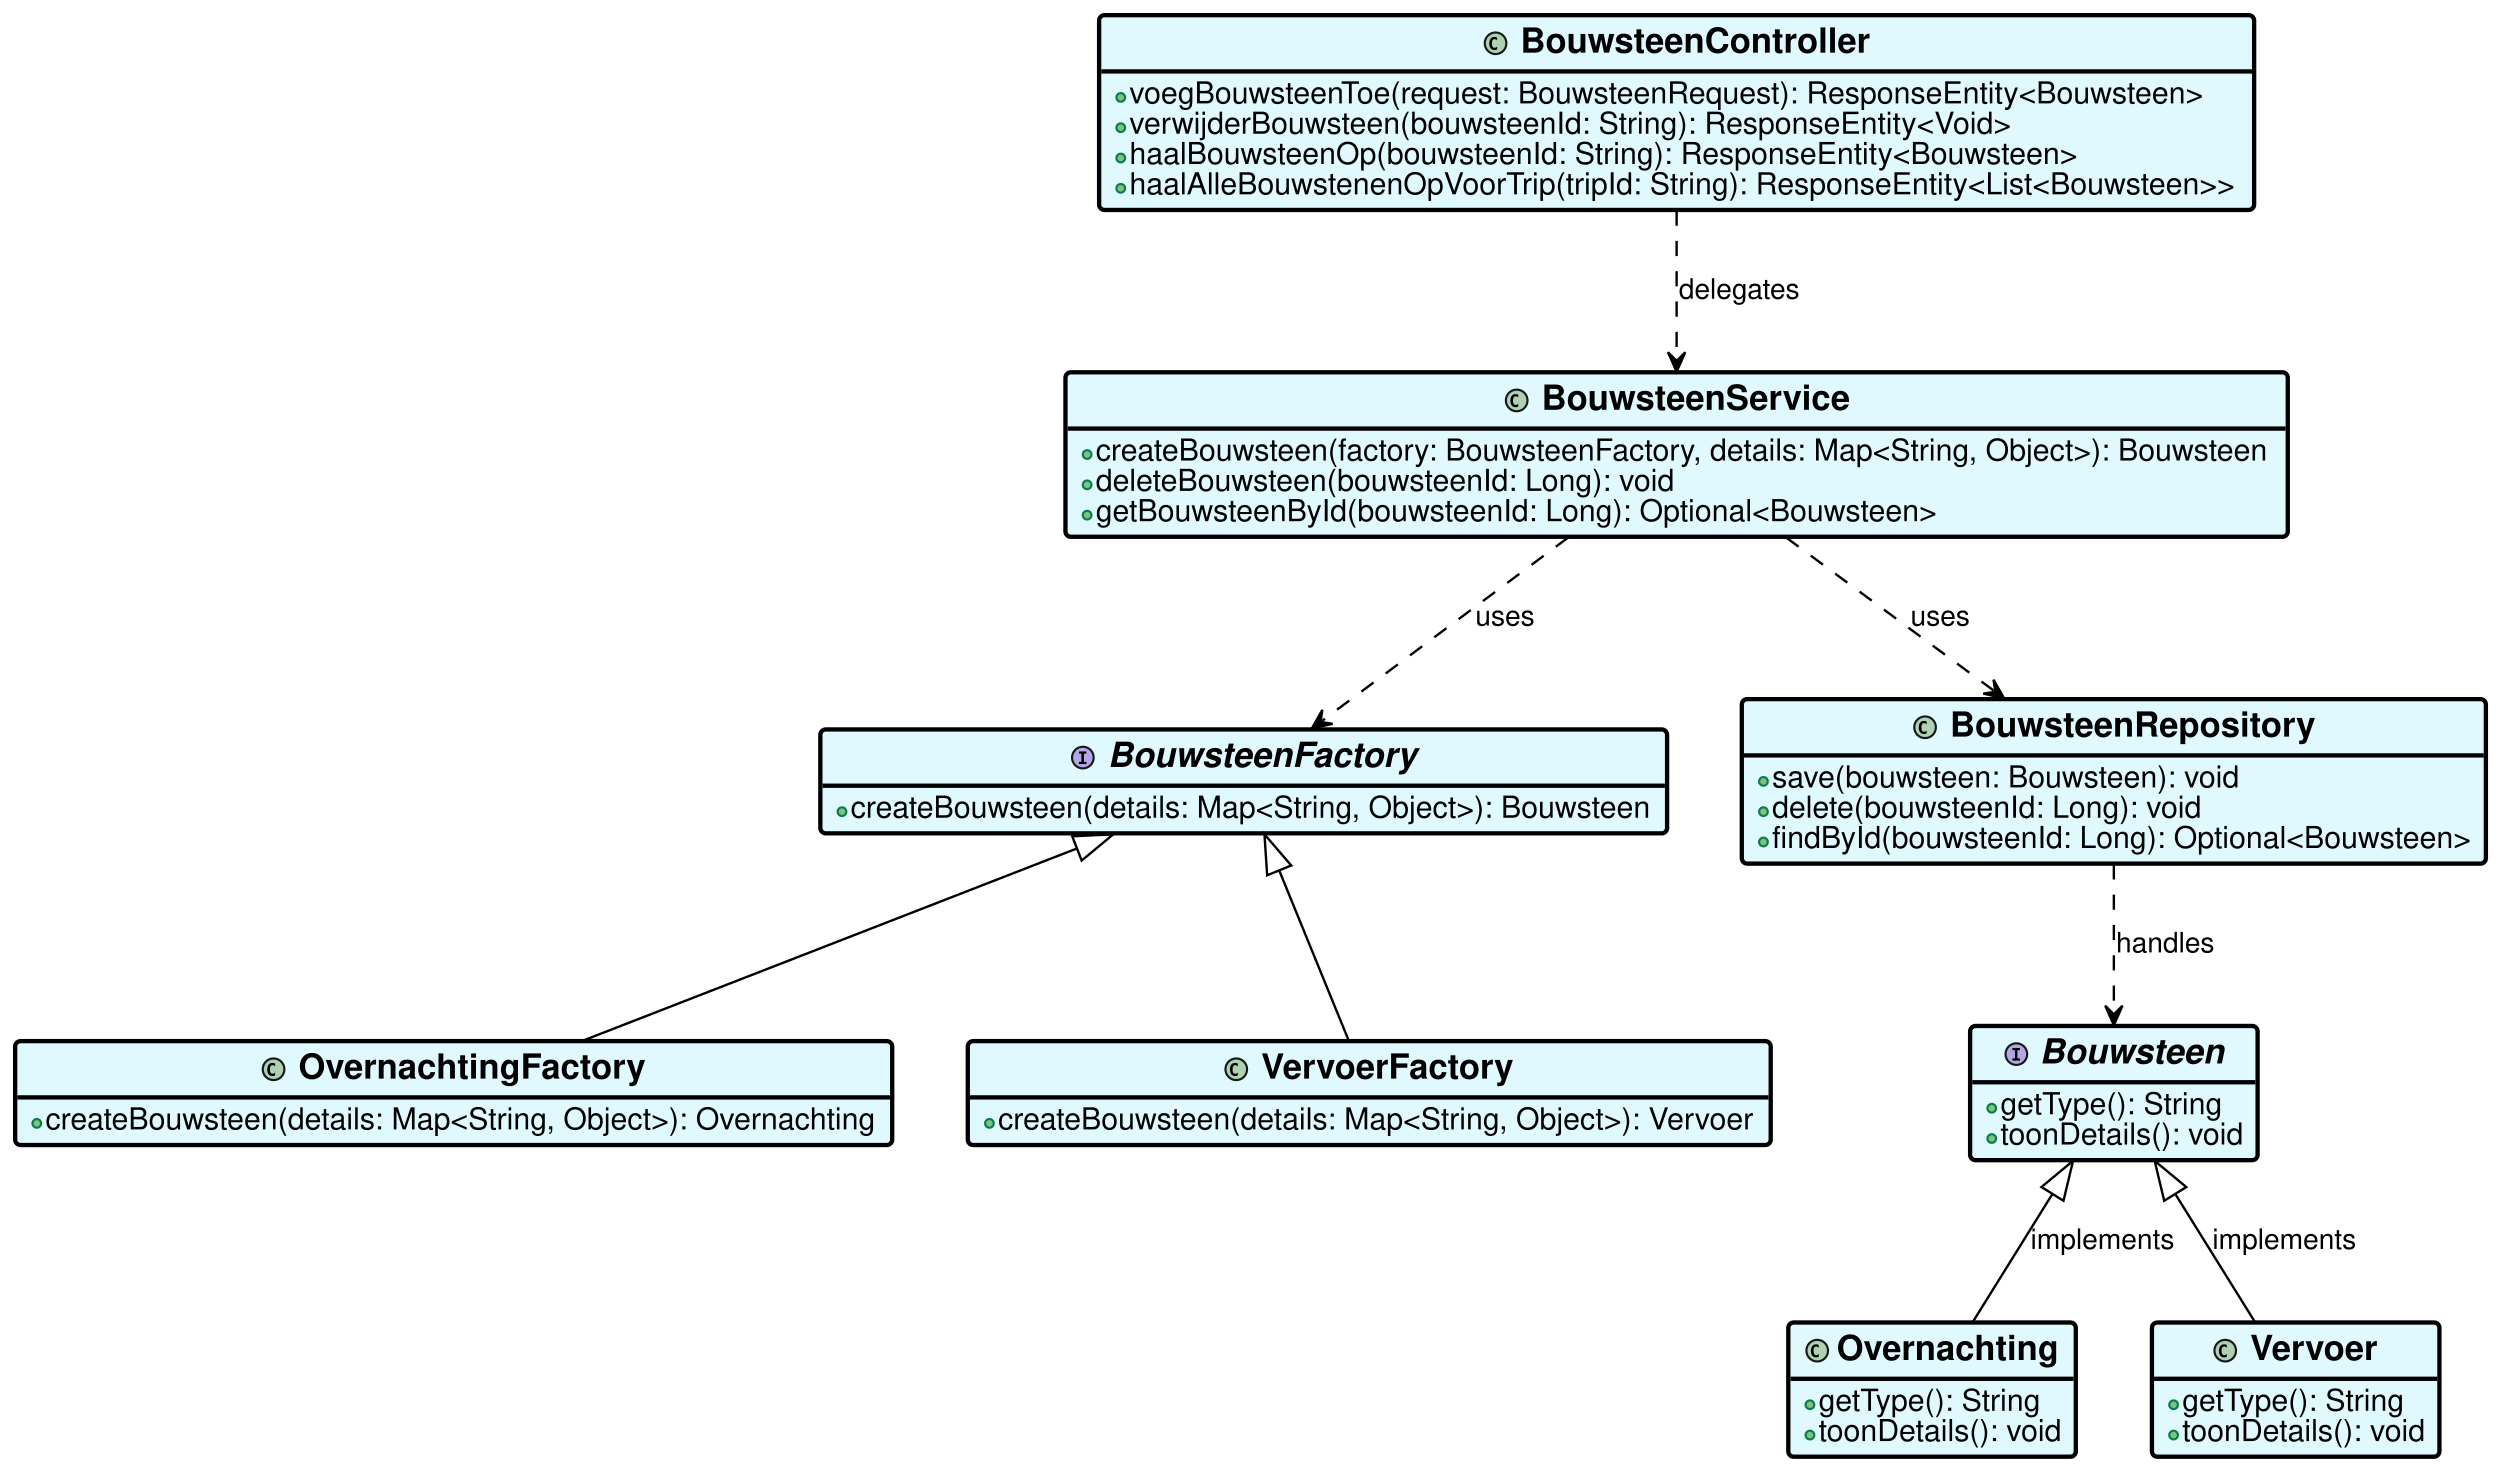
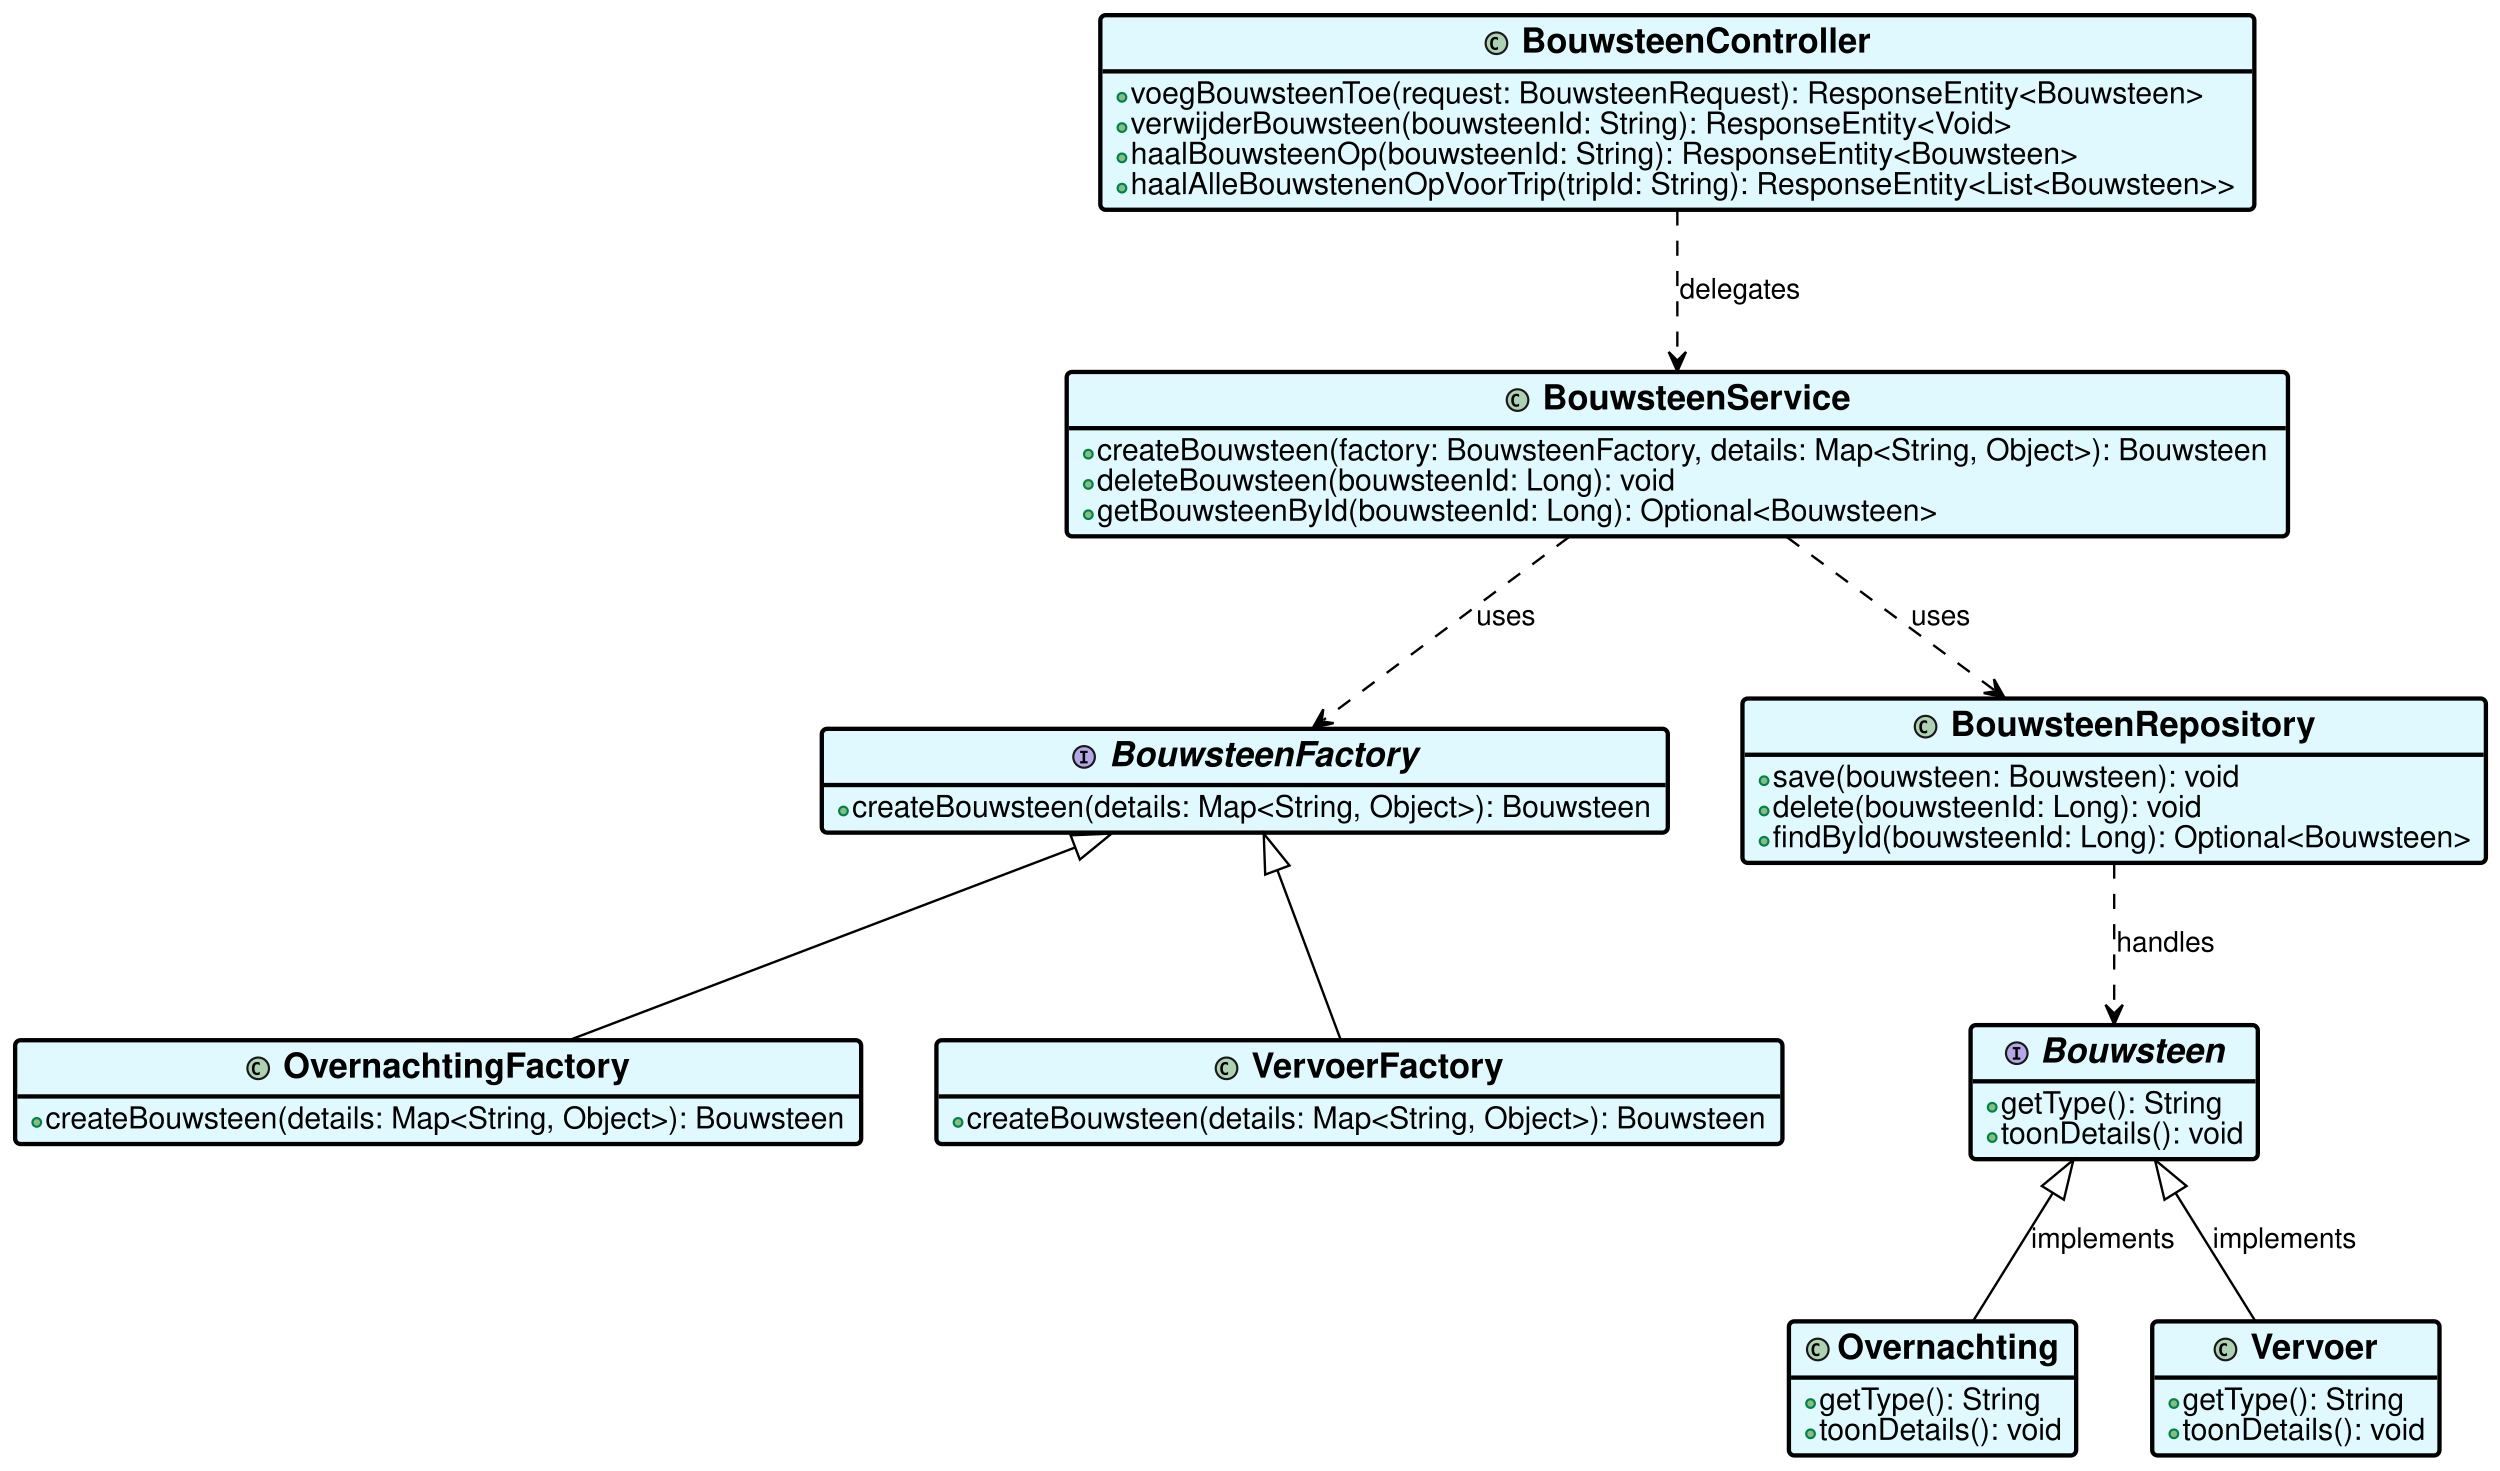
- <svg xmlns="http://www.w3.org/2000/svg" contentStyleType="text/css" height="680px" preserveAspectRatio="none" style="width:1155px;height:680px;background:#FFFFFF;" version="1.1" viewBox="0 0 1155 680" width="1155px" zoomAndPan="magnify">
+ <svg xmlns="http://www.w3.org/2000/svg" contentStyleType="text/css" height="680px" preserveAspectRatio="none" style="width:1156px;height:680px;background:#FFFFFF;" version="1.1" viewBox="0 0 1156 680" width="1156px" zoomAndPan="magnify">
  <defs />
  <g>
    <g id="elem_BouwsteenFactory">
-       <rect codeLine="3" fill="#E0F9FF" height="48" id="BouwsteenFactory" rx="2.5" ry="2.5" style="stroke:#000000;stroke-width:2.0;" width="391.198" x="379" y="337" />
-       <ellipse cx="500.279" cy="350" fill="#B4A7E5" rx="5" ry="5" style="stroke:#181818;stroke-width:1.0;" />
-       <path d="M498.451,348.184 L498.451,347.168 L501.923,347.168 L501.923,348.184 L500.763,348.184 L500.763,351.984 L501.923,351.984 L501.923,353 L498.451,353 L498.451,351.984 L499.611,351.984 L499.611,348.184 Z " fill="#000000" />
-       <text fill="#000000" font-family="Helvetica" font-size="16" font-style="italic" font-weight="bold" lengthAdjust="spacing" textLength="143.141" x="511.779" y="354.32">BouwsteenFactory</text>
-       <line style="stroke:#000000;stroke-width:2.0;" x1="380" x2="769.198" y1="363" y2="363" />
-       <ellipse cx="389" cy="375" fill="#84BE84" rx="2" ry="2" style="stroke:#038048;stroke-width:1.0;" />
-       <text fill="#000000" font-family="Helvetica" font-size="14" lengthAdjust="spacing" textLength="371.198" x="393" y="377.78">createBouwsteen(details: Map&lt;String, Object&gt;): Bouwsteen</text>
+       <rect codeLine="3" fill="#E0F9FF" height="48" id="BouwsteenFactory" rx="2.5" ry="2.5" style="stroke:#000000;stroke-width:2.0;" width="391.198" x="380" y="337" />
+       <ellipse cx="501.279" cy="350" fill="#B4A7E5" rx="5" ry="5" style="stroke:#181818;stroke-width:1.0;" />
+       <path d="M499.451,348.184 L499.451,347.168 L502.923,347.168 L502.923,348.184 L501.763,348.184 L501.763,351.984 L502.923,351.984 L502.923,353 L499.451,353 L499.451,351.984 L500.611,351.984 L500.611,348.184 Z " fill="#000000" />
+       <text fill="#000000" font-family="Helvetica" font-size="16" font-style="italic" font-weight="bold" lengthAdjust="spacing" textLength="143.141" x="512.779" y="354.32">BouwsteenFactory</text>
+       <line style="stroke:#000000;stroke-width:2.0;" x1="381" x2="770.198" y1="363" y2="363" />
+       <ellipse cx="390" cy="375" fill="#84BE84" rx="2" ry="2" style="stroke:#038048;stroke-width:1.0;" />
+       <text fill="#000000" font-family="Helvetica" font-size="14" lengthAdjust="spacing" textLength="371.198" x="394" y="377.78">createBouwsteen(details: Map&lt;String, Object&gt;): Bouwsteen</text>
    </g>
    <g id="elem_OvernachtingFactory">
-       <rect codeLine="7" fill="#E0F9FF" height="48" id="OvernachtingFactory" rx="2.5" ry="2.5" style="stroke:#000000;stroke-width:2.0;" width="405.198" x="7" y="481" />
-       <ellipse cx="126.384" cy="494" fill="#ADD1B2" rx="5" ry="5" style="stroke:#181818;stroke-width:1.0;" />
-       <path d="M127.107,496.832 Q126.834,496.973 126.533,497.043 Q126.232,497.113 125.9,497.113 Q124.72,497.113 124.099,496.336 Q123.478,495.559 123.478,494.09 Q123.478,492.617 124.099,491.84 Q124.72,491.062 125.9,491.062 Q126.232,491.062 126.537,491.133 Q126.841,491.203 127.107,491.344 L127.107,492.625 Q126.81,492.352 126.531,492.225 Q126.251,492.098 125.955,492.098 Q125.322,492.098 124.999,492.6 Q124.677,493.102 124.677,494.09 Q124.677,495.074 124.999,495.576 Q125.322,496.078 125.955,496.078 Q126.251,496.078 126.531,495.951 Q126.81,495.824 127.107,495.551 Z " fill="#000000" />
-       <text fill="#000000" font-family="Helvetica" font-size="16" font-weight="bold" lengthAdjust="spacing" textLength="160.93" x="137.884" y="498.32">OvernachtingFactory</text>
-       <line style="stroke:#000000;stroke-width:2.0;" x1="8" x2="411.198" y1="507" y2="507" />
+       <rect codeLine="7" fill="#E0F9FF" height="48" id="OvernachtingFactory" rx="2.5" ry="2.5" style="stroke:#000000;stroke-width:2.0;" width="391.198" x="7" y="481" />
+       <ellipse cx="119.384" cy="494" fill="#ADD1B2" rx="5" ry="5" style="stroke:#181818;stroke-width:1.0;" />
+       <path d="M120.107,496.832 Q119.834,496.973 119.533,497.043 Q119.232,497.113 118.9,497.113 Q117.72,497.113 117.099,496.336 Q116.478,495.559 116.478,494.09 Q116.478,492.617 117.099,491.84 Q117.72,491.062 118.9,491.062 Q119.232,491.062 119.537,491.133 Q119.841,491.203 120.107,491.344 L120.107,492.625 Q119.81,492.352 119.531,492.225 Q119.251,492.098 118.955,492.098 Q118.322,492.098 117.999,492.6 Q117.677,493.102 117.677,494.09 Q117.677,495.074 117.999,495.576 Q118.322,496.078 118.955,496.078 Q119.251,496.078 119.531,495.951 Q119.81,495.824 120.107,495.551 Z " fill="#000000" />
+       <text fill="#000000" font-family="Helvetica" font-size="16" font-weight="bold" lengthAdjust="spacing" textLength="160.93" x="130.884" y="498.32">OvernachtingFactory</text>
+       <line style="stroke:#000000;stroke-width:2.0;" x1="8" x2="397.198" y1="507" y2="507" />
      <ellipse cx="17" cy="519" fill="#84BE84" rx="2" ry="2" style="stroke:#038048;stroke-width:1.0;" />
-       <text fill="#000000" font-family="Helvetica" font-size="14" lengthAdjust="spacing" textLength="385.198" x="21" y="521.78">createBouwsteen(details: Map&lt;String, Object&gt;): Overnachting</text>
+       <text fill="#000000" font-family="Helvetica" font-size="14" lengthAdjust="spacing" textLength="371.198" x="21" y="521.78">createBouwsteen(details: Map&lt;String, Object&gt;): Bouwsteen</text>
    </g>
    <g id="elem_VervoerFactory">
-       <rect codeLine="11" fill="#E0F9FF" height="48" id="VervoerFactory" rx="2.5" ry="2.5" style="stroke:#000000;stroke-width:2.0;" width="370.95" x="447.12" y="481" />
-       <ellipse cx="571.15" cy="494" fill="#ADD1B2" rx="5" ry="5" style="stroke:#181818;stroke-width:1.0;" />
-       <path d="M571.872,496.832 Q571.599,496.973 571.298,497.043 Q570.997,497.113 570.665,497.113 Q569.486,497.113 568.865,496.336 Q568.244,495.559 568.244,494.09 Q568.244,492.617 568.865,491.84 Q569.486,491.062 570.665,491.062 Q570.997,491.062 571.302,491.133 Q571.607,491.203 571.872,491.344 L571.872,492.625 Q571.576,492.352 571.296,492.225 Q571.017,492.098 570.72,492.098 Q570.087,492.098 569.765,492.6 Q569.443,493.102 569.443,494.09 Q569.443,495.074 569.765,495.576 Q570.087,496.078 570.72,496.078 Q571.017,496.078 571.296,495.951 Q571.576,495.824 571.872,495.551 Z " fill="#000000" />
-       <text fill="#000000" font-family="Helvetica" font-size="16" font-weight="bold" lengthAdjust="spacing" textLength="117.391" x="582.65" y="498.32">VervoerFactory</text>
-       <line style="stroke:#000000;stroke-width:2.0;" x1="448.12" x2="817.07" y1="507" y2="507" />
-       <ellipse cx="457.12" cy="519" fill="#84BE84" rx="2" ry="2" style="stroke:#038048;stroke-width:1.0;" />
-       <text fill="#000000" font-family="Helvetica" font-size="14" lengthAdjust="spacing" textLength="350.95" x="461.12" y="521.78">createBouwsteen(details: Map&lt;String, Object&gt;): Vervoer</text>
+       <rect codeLine="11" fill="#E0F9FF" height="48" id="VervoerFactory" rx="2.5" ry="2.5" style="stroke:#000000;stroke-width:2.0;" width="391.198" x="433" y="481" />
+       <ellipse cx="567.154" cy="494" fill="#ADD1B2" rx="5" ry="5" style="stroke:#181818;stroke-width:1.0;" />
+       <path d="M567.876,496.832 Q567.603,496.973 567.302,497.043 Q567.001,497.113 566.669,497.113 Q565.49,497.113 564.869,496.336 Q564.248,495.559 564.248,494.09 Q564.248,492.617 564.869,491.84 Q565.49,491.062 566.669,491.062 Q567.001,491.062 567.306,491.133 Q567.611,491.203 567.876,491.344 L567.876,492.625 Q567.58,492.352 567.3,492.225 Q567.021,492.098 566.724,492.098 Q566.091,492.098 565.769,492.6 Q565.447,493.102 565.447,494.09 Q565.447,495.074 565.769,495.576 Q566.091,496.078 566.724,496.078 Q567.021,496.078 567.3,495.951 Q567.58,495.824 567.876,495.551 Z " fill="#000000" />
+       <text fill="#000000" font-family="Helvetica" font-size="16" font-weight="bold" lengthAdjust="spacing" textLength="117.391" x="578.654" y="498.32">VervoerFactory</text>
+       <line style="stroke:#000000;stroke-width:2.0;" x1="434" x2="823.198" y1="507" y2="507" />
+       <ellipse cx="443" cy="519" fill="#84BE84" rx="2" ry="2" style="stroke:#038048;stroke-width:1.0;" />
+       <text fill="#000000" font-family="Helvetica" font-size="14" lengthAdjust="spacing" textLength="371.198" x="447" y="521.78">createBouwsteen(details: Map&lt;String, Object&gt;): Bouwsteen</text>
    </g>
    <g id="elem_BouwsteenController">
-       <rect codeLine="15" fill="#E0F9FF" height="90" id="BouwsteenController" rx="2.5" ry="2.5" style="stroke:#000000;stroke-width:2.0;" width="533.618" x="507.79" y="7" />
-       <ellipse cx="690.955" cy="20" fill="#ADD1B2" rx="5" ry="5" style="stroke:#181818;stroke-width:1.0;" />
-       <path d="M691.677,22.832 Q691.404,22.973 691.103,23.043 Q690.802,23.113 690.47,23.113 Q689.29,23.113 688.669,22.336 Q688.048,21.559 688.048,20.09 Q688.048,18.617 688.669,17.84 Q689.29,17.062 690.47,17.062 Q690.802,17.062 691.107,17.133 Q691.412,17.203 691.677,17.344 L691.677,18.625 Q691.38,18.352 691.101,18.225 Q690.822,18.098 690.525,18.098 Q689.892,18.098 689.57,18.6 Q689.247,19.102 689.247,20.09 Q689.247,21.074 689.57,21.576 Q689.892,22.078 690.525,22.078 Q690.822,22.078 691.101,21.951 Q691.38,21.824 691.677,21.551 Z " fill="#000000" />
-       <text fill="#000000" font-family="Helvetica" font-size="16" font-weight="bold" lengthAdjust="spacing" textLength="161.789" x="702.455" y="24.32">BouwsteenController</text>
-       <line style="stroke:#000000;stroke-width:2.0;" x1="508.79" x2="1040.408" y1="33" y2="33" />
-       <ellipse cx="517.79" cy="45" fill="#84BE84" rx="2" ry="2" style="stroke:#038048;stroke-width:1.0;" />
-       <text fill="#000000" font-family="Helvetica" font-size="14" lengthAdjust="spacing" textLength="500.418" x="521.79" y="47.78">voegBouwsteenToe(request: BouwsteenRequest): ResponseEntity&lt;Bouwsteen&gt;</text>
-       <ellipse cx="517.79" cy="59" fill="#84BE84" rx="2" ry="2" style="stroke:#038048;stroke-width:1.0;" />
-       <text fill="#000000" font-family="Helvetica" font-size="14" lengthAdjust="spacing" textLength="408.557" x="521.79" y="61.78">verwijderBouwsteen(bouwsteenId: String): ResponseEntity&lt;Void&gt;</text>
-       <ellipse cx="517.79" cy="73" fill="#84BE84" rx="2" ry="2" style="stroke:#038048;stroke-width:1.0;" />
-       <text fill="#000000" font-family="Helvetica" font-size="14" lengthAdjust="spacing" textLength="438.935" x="521.79" y="75.78">haalBouwsteenOp(bouwsteenId: String): ResponseEntity&lt;Bouwsteen&gt;</text>
-       <ellipse cx="517.79" cy="87" fill="#84BE84" rx="2" ry="2" style="stroke:#038048;stroke-width:1.0;" />
-       <text fill="#000000" font-family="Helvetica" font-size="14" lengthAdjust="spacing" textLength="513.618" x="521.79" y="89.78">haalAlleBouwstenenOpVoorTrip(tripId: String): ResponseEntity&lt;List&lt;Bouwsteen&gt;&gt;</text>
+       <rect codeLine="15" fill="#E0F9FF" height="90" id="BouwsteenController" rx="2.5" ry="2.5" style="stroke:#000000;stroke-width:2.0;" width="533.618" x="508.79" y="7" />
+       <ellipse cx="691.955" cy="20" fill="#ADD1B2" rx="5" ry="5" style="stroke:#181818;stroke-width:1.0;" />
+       <path d="M692.677,22.832 Q692.404,22.973 692.103,23.043 Q691.802,23.113 691.47,23.113 Q690.29,23.113 689.669,22.336 Q689.048,21.559 689.048,20.09 Q689.048,18.617 689.669,17.84 Q690.29,17.062 691.47,17.062 Q691.802,17.062 692.107,17.133 Q692.412,17.203 692.677,17.344 L692.677,18.625 Q692.38,18.352 692.101,18.225 Q691.822,18.098 691.525,18.098 Q690.892,18.098 690.57,18.6 Q690.247,19.102 690.247,20.09 Q690.247,21.074 690.57,21.576 Q690.892,22.078 691.525,22.078 Q691.822,22.078 692.101,21.951 Q692.38,21.824 692.677,21.551 Z " fill="#000000" />
+       <text fill="#000000" font-family="Helvetica" font-size="16" font-weight="bold" lengthAdjust="spacing" textLength="161.789" x="703.455" y="24.32">BouwsteenController</text>
+       <line style="stroke:#000000;stroke-width:2.0;" x1="509.79" x2="1041.408" y1="33" y2="33" />
+       <ellipse cx="518.79" cy="45" fill="#84BE84" rx="2" ry="2" style="stroke:#038048;stroke-width:1.0;" />
+       <text fill="#000000" font-family="Helvetica" font-size="14" lengthAdjust="spacing" textLength="500.418" x="522.79" y="47.78">voegBouwsteenToe(request: BouwsteenRequest): ResponseEntity&lt;Bouwsteen&gt;</text>
+       <ellipse cx="518.79" cy="59" fill="#84BE84" rx="2" ry="2" style="stroke:#038048;stroke-width:1.0;" />
+       <text fill="#000000" font-family="Helvetica" font-size="14" lengthAdjust="spacing" textLength="408.557" x="522.79" y="61.78">verwijderBouwsteen(bouwsteenId: String): ResponseEntity&lt;Void&gt;</text>
+       <ellipse cx="518.79" cy="73" fill="#84BE84" rx="2" ry="2" style="stroke:#038048;stroke-width:1.0;" />
+       <text fill="#000000" font-family="Helvetica" font-size="14" lengthAdjust="spacing" textLength="438.935" x="522.79" y="75.78">haalBouwsteenOp(bouwsteenId: String): ResponseEntity&lt;Bouwsteen&gt;</text>
+       <ellipse cx="518.79" cy="87" fill="#84BE84" rx="2" ry="2" style="stroke:#038048;stroke-width:1.0;" />
+       <text fill="#000000" font-family="Helvetica" font-size="14" lengthAdjust="spacing" textLength="513.618" x="522.79" y="89.78">haalAlleBouwstenenOpVoorTrip(tripId: String): ResponseEntity&lt;List&lt;Bouwsteen&gt;&gt;</text>
    </g>
    <g id="elem_BouwsteenService">
-       <rect codeLine="22" fill="#E0F9FF" height="76" id="BouwsteenService" rx="2.5" ry="2.5" style="stroke:#000000;stroke-width:2.0;" width="564.715" x="492.24" y="172" />
-       <ellipse cx="700.707" cy="185" fill="#ADD1B2" rx="5" ry="5" style="stroke:#181818;stroke-width:1.0;" />
-       <path d="M701.429,187.832 Q701.156,187.973 700.855,188.043 Q700.554,188.113 700.222,188.113 Q699.043,188.113 698.422,187.336 Q697.801,186.559 697.801,185.09 Q697.801,183.617 698.422,182.84 Q699.043,182.062 700.222,182.062 Q700.554,182.062 700.859,182.133 Q701.164,182.203 701.429,182.344 L701.429,183.625 Q701.133,183.352 700.853,183.225 Q700.574,183.098 700.277,183.098 Q699.644,183.098 699.322,183.6 Q699,184.102 699,185.09 Q699,186.074 699.322,186.576 Q699.644,187.078 700.277,187.078 Q700.574,187.078 700.853,186.951 Q701.133,186.824 701.429,186.551 Z " fill="#000000" />
-       <text fill="#000000" font-family="Helvetica" font-size="16" font-weight="bold" lengthAdjust="spacing" textLength="142.281" x="712.207" y="189.32">BouwsteenService</text>
-       <line style="stroke:#000000;stroke-width:2.0;" x1="493.24" x2="1055.955" y1="198" y2="198" />
-       <ellipse cx="502.24" cy="210" fill="#84BE84" rx="2" ry="2" style="stroke:#038048;stroke-width:1.0;" />
-       <text fill="#000000" font-family="Helvetica" font-size="14" lengthAdjust="spacing" textLength="544.715" x="506.24" y="212.78">createBouwsteen(factory: BouwsteenFactory, details: Map&lt;String, Object&gt;): Bouwsteen</text>
-       <ellipse cx="502.24" cy="224" fill="#84BE84" rx="2" ry="2" style="stroke:#038048;stroke-width:1.0;" />
-       <text fill="#000000" font-family="Helvetica" font-size="14" lengthAdjust="spacing" textLength="268.516" x="506.24" y="226.78">deleteBouwsteen(bouwsteenId: Long): void</text>
-       <ellipse cx="502.24" cy="238" fill="#84BE84" rx="2" ry="2" style="stroke:#038048;stroke-width:1.0;" />
-       <text fill="#000000" font-family="Helvetica" font-size="14" lengthAdjust="spacing" textLength="389.929" x="506.24" y="240.78">getBouwsteenById(bouwsteenId: Long): Optional&lt;Bouwsteen&gt;</text>
+       <rect codeLine="22" fill="#E0F9FF" height="76" id="BouwsteenService" rx="2.5" ry="2.5" style="stroke:#000000;stroke-width:2.0;" width="564.715" x="493.24" y="172" />
+       <ellipse cx="701.707" cy="185" fill="#ADD1B2" rx="5" ry="5" style="stroke:#181818;stroke-width:1.0;" />
+       <path d="M702.429,187.832 Q702.156,187.973 701.855,188.043 Q701.554,188.113 701.222,188.113 Q700.043,188.113 699.422,187.336 Q698.801,186.559 698.801,185.09 Q698.801,183.617 699.422,182.84 Q700.043,182.062 701.222,182.062 Q701.554,182.062 701.859,182.133 Q702.164,182.203 702.429,182.344 L702.429,183.625 Q702.133,183.352 701.853,183.225 Q701.574,183.098 701.277,183.098 Q700.644,183.098 700.322,183.6 Q700,184.102 700,185.09 Q700,186.074 700.322,186.576 Q700.644,187.078 701.277,187.078 Q701.574,187.078 701.853,186.951 Q702.133,186.824 702.429,186.551 Z " fill="#000000" />
+       <text fill="#000000" font-family="Helvetica" font-size="16" font-weight="bold" lengthAdjust="spacing" textLength="142.281" x="713.207" y="189.32">BouwsteenService</text>
+       <line style="stroke:#000000;stroke-width:2.0;" x1="494.24" x2="1056.955" y1="198" y2="198" />
+       <ellipse cx="503.24" cy="210" fill="#84BE84" rx="2" ry="2" style="stroke:#038048;stroke-width:1.0;" />
+       <text fill="#000000" font-family="Helvetica" font-size="14" lengthAdjust="spacing" textLength="544.715" x="507.24" y="212.78">createBouwsteen(factory: BouwsteenFactory, details: Map&lt;String, Object&gt;): Bouwsteen</text>
+       <ellipse cx="503.24" cy="224" fill="#84BE84" rx="2" ry="2" style="stroke:#038048;stroke-width:1.0;" />
+       <text fill="#000000" font-family="Helvetica" font-size="14" lengthAdjust="spacing" textLength="268.516" x="507.24" y="226.78">deleteBouwsteen(bouwsteenId: Long): void</text>
+       <ellipse cx="503.24" cy="238" fill="#84BE84" rx="2" ry="2" style="stroke:#038048;stroke-width:1.0;" />
+       <text fill="#000000" font-family="Helvetica" font-size="14" lengthAdjust="spacing" textLength="389.929" x="507.24" y="240.78">getBouwsteenById(bouwsteenId: Long): Optional&lt;Bouwsteen&gt;</text>
    </g>
    <g id="elem_BouwsteenRepository">
-       <rect codeLine="28" fill="#E0F9FF" height="76" id="BouwsteenRepository" rx="2.5" ry="2.5" style="stroke:#000000;stroke-width:2.0;" width="343.771" x="804.71" y="323" />
-       <ellipse cx="889.388" cy="336" fill="#ADD1B2" rx="5" ry="5" style="stroke:#181818;stroke-width:1.0;" />
-       <path d="M890.111,338.832 Q889.837,338.973 889.537,339.043 Q889.236,339.113 888.904,339.113 Q887.724,339.113 887.103,338.336 Q886.482,337.559 886.482,336.09 Q886.482,334.617 887.103,333.84 Q887.724,333.062 888.904,333.062 Q889.236,333.062 889.541,333.133 Q889.845,333.203 890.111,333.344 L890.111,334.625 Q889.814,334.352 889.535,334.225 Q889.255,334.098 888.958,334.098 Q888.326,334.098 888.004,334.6 Q887.681,335.102 887.681,336.09 Q887.681,337.074 888.004,337.576 Q888.326,338.078 888.958,338.078 Q889.255,338.078 889.535,337.951 Q889.814,337.824 890.111,337.551 Z " fill="#000000" />
-       <text fill="#000000" font-family="Helvetica" font-size="16" font-weight="bold" lengthAdjust="spacing" textLength="168.914" x="900.888" y="340.32">BouwsteenRepository</text>
-       <line style="stroke:#000000;stroke-width:2.0;" x1="805.71" x2="1147.48" y1="349" y2="349" />
-       <ellipse cx="814.71" cy="361" fill="#84BE84" rx="2" ry="2" style="stroke:#038048;stroke-width:1.0;" />
-       <text fill="#000000" font-family="Helvetica" font-size="14" lengthAdjust="spacing" textLength="217.123" x="818.71" y="363.78">save(bouwsteen: Bouwsteen): void</text>
-       <ellipse cx="814.71" cy="375" fill="#84BE84" rx="2" ry="2" style="stroke:#038048;stroke-width:1.0;" />
-       <text fill="#000000" font-family="Helvetica" font-size="14" lengthAdjust="spacing" textLength="199.247" x="818.71" y="377.78">delete(bouwsteenId: Long): void</text>
-       <ellipse cx="814.71" cy="389" fill="#84BE84" rx="2" ry="2" style="stroke:#038048;stroke-width:1.0;" />
-       <text fill="#000000" font-family="Helvetica" font-size="14" lengthAdjust="spacing" textLength="323.771" x="818.71" y="391.78">findById(bouwsteenId: Long): Optional&lt;Bouwsteen&gt;</text>
+       <rect codeLine="28" fill="#E0F9FF" height="76" id="BouwsteenRepository" rx="2.5" ry="2.5" style="stroke:#000000;stroke-width:2.0;" width="343.771" x="805.71" y="323" />
+       <ellipse cx="890.388" cy="336" fill="#ADD1B2" rx="5" ry="5" style="stroke:#181818;stroke-width:1.0;" />
+       <path d="M891.111,338.832 Q890.837,338.973 890.537,339.043 Q890.236,339.113 889.904,339.113 Q888.724,339.113 888.103,338.336 Q887.482,337.559 887.482,336.09 Q887.482,334.617 888.103,333.84 Q888.724,333.062 889.904,333.062 Q890.236,333.062 890.541,333.133 Q890.845,333.203 891.111,333.344 L891.111,334.625 Q890.814,334.352 890.535,334.225 Q890.255,334.098 889.958,334.098 Q889.326,334.098 889.004,334.6 Q888.681,335.102 888.681,336.09 Q888.681,337.074 889.004,337.576 Q889.326,338.078 889.958,338.078 Q890.255,338.078 890.535,337.951 Q890.814,337.824 891.111,337.551 Z " fill="#000000" />
+       <text fill="#000000" font-family="Helvetica" font-size="16" font-weight="bold" lengthAdjust="spacing" textLength="168.914" x="901.888" y="340.32">BouwsteenRepository</text>
+       <line style="stroke:#000000;stroke-width:2.0;" x1="806.71" x2="1148.48" y1="349" y2="349" />
+       <ellipse cx="815.71" cy="361" fill="#84BE84" rx="2" ry="2" style="stroke:#038048;stroke-width:1.0;" />
+       <text fill="#000000" font-family="Helvetica" font-size="14" lengthAdjust="spacing" textLength="217.123" x="819.71" y="363.78">save(bouwsteen: Bouwsteen): void</text>
+       <ellipse cx="815.71" cy="375" fill="#84BE84" rx="2" ry="2" style="stroke:#038048;stroke-width:1.0;" />
+       <text fill="#000000" font-family="Helvetica" font-size="14" lengthAdjust="spacing" textLength="199.247" x="819.71" y="377.78">delete(bouwsteenId: Long): void</text>
+       <ellipse cx="815.71" cy="389" fill="#84BE84" rx="2" ry="2" style="stroke:#038048;stroke-width:1.0;" />
+       <text fill="#000000" font-family="Helvetica" font-size="14" lengthAdjust="spacing" textLength="323.771" x="819.71" y="391.78">findById(bouwsteenId: Long): Optional&lt;Bouwsteen&gt;</text>
    </g>
    <g id="elem_Bouwsteen">
-       <rect codeLine="34" fill="#E0F9FF" height="62" id="Bouwsteen" rx="2.5" ry="2.5" style="stroke:#000000;stroke-width:2.0;" width="132.827" x="910.19" y="474" />
-       <ellipse cx="931.558" cy="487" fill="#B4A7E5" rx="5" ry="5" style="stroke:#181818;stroke-width:1.0;" />
-       <path d="M929.729,485.184 L929.729,484.168 L933.202,484.168 L933.202,485.184 L932.042,485.184 L932.042,488.984 L933.202,488.984 L933.202,490 L929.729,490 L929.729,488.984 L930.89,488.984 L930.89,485.184 Z " fill="#000000" />
-       <text fill="#000000" font-family="Helvetica" font-size="16" font-style="italic" font-weight="bold" lengthAdjust="spacing" textLength="85.344" x="942.306" y="491.32">Bouwsteen</text>
-       <line style="stroke:#000000;stroke-width:2.0;" x1="911.19" x2="1042.017" y1="500" y2="500" />
-       <ellipse cx="920.19" cy="512" fill="#84BE84" rx="2" ry="2" style="stroke:#038048;stroke-width:1.0;" />
-       <text fill="#000000" font-family="Helvetica" font-size="14" lengthAdjust="spacing" textLength="104.262" x="924.19" y="514.78">getType(): String</text>
-       <ellipse cx="920.19" cy="526" fill="#84BE84" rx="2" ry="2" style="stroke:#038048;stroke-width:1.0;" />
-       <text fill="#000000" font-family="Helvetica" font-size="14" lengthAdjust="spacing" textLength="112.827" x="924.19" y="528.78">toonDetails(): void</text>
+       <rect codeLine="34" fill="#E0F9FF" height="62" id="Bouwsteen" rx="2.5" ry="2.5" style="stroke:#000000;stroke-width:2.0;" width="132.827" x="911.19" y="474" />
+       <ellipse cx="932.558" cy="487" fill="#B4A7E5" rx="5" ry="5" style="stroke:#181818;stroke-width:1.0;" />
+       <path d="M930.729,485.184 L930.729,484.168 L934.202,484.168 L934.202,485.184 L933.042,485.184 L933.042,488.984 L934.202,488.984 L934.202,490 L930.729,490 L930.729,488.984 L931.89,488.984 L931.89,485.184 Z " fill="#000000" />
+       <text fill="#000000" font-family="Helvetica" font-size="16" font-style="italic" font-weight="bold" lengthAdjust="spacing" textLength="85.344" x="943.306" y="491.32">Bouwsteen</text>
+       <line style="stroke:#000000;stroke-width:2.0;" x1="912.19" x2="1043.017" y1="500" y2="500" />
+       <ellipse cx="921.19" cy="512" fill="#84BE84" rx="2" ry="2" style="stroke:#038048;stroke-width:1.0;" />
+       <text fill="#000000" font-family="Helvetica" font-size="14" lengthAdjust="spacing" textLength="104.262" x="925.19" y="514.78">getType(): String</text>
+       <ellipse cx="921.19" cy="526" fill="#84BE84" rx="2" ry="2" style="stroke:#038048;stroke-width:1.0;" />
+       <text fill="#000000" font-family="Helvetica" font-size="14" lengthAdjust="spacing" textLength="112.827" x="925.19" y="528.78">toonDetails(): void</text>
    </g>
    <g id="elem_Overnachting">
-       <rect codeLine="39" fill="#E0F9FF" height="62" id="Overnachting" rx="2.5" ry="2.5" style="stroke:#000000;stroke-width:2.0;" width="132.827" x="826.19" y="611" />
-       <ellipse cx="839.553" cy="624" fill="#ADD1B2" rx="5" ry="5" style="stroke:#181818;stroke-width:1.0;" />
-       <path d="M840.275,626.832 Q840.002,626.973 839.701,627.043 Q839.4,627.113 839.068,627.113 Q837.888,627.113 837.267,626.336 Q836.646,625.559 836.646,624.09 Q836.646,622.617 837.267,621.84 Q837.888,621.062 839.068,621.062 Q839.4,621.062 839.705,621.133 Q840.01,621.203 840.275,621.344 L840.275,622.625 Q839.978,622.352 839.699,622.225 Q839.42,622.098 839.123,622.098 Q838.49,622.098 838.168,622.6 Q837.845,623.102 837.845,624.09 Q837.845,625.074 838.168,625.576 Q838.49,626.078 839.123,626.078 Q839.42,626.078 839.699,625.951 Q839.978,625.824 840.275,625.551 Z " fill="#000000" />
-       <text fill="#000000" font-family="Helvetica" font-size="16" font-weight="bold" lengthAdjust="spacing" textLength="103.133" x="848.522" y="628.32">Overnachting</text>
-       <line style="stroke:#000000;stroke-width:2.0;" x1="827.19" x2="958.017" y1="637" y2="637" />
-       <ellipse cx="836.19" cy="649" fill="#84BE84" rx="2" ry="2" style="stroke:#038048;stroke-width:1.0;" />
-       <text fill="#000000" font-family="Helvetica" font-size="14" lengthAdjust="spacing" textLength="104.262" x="840.19" y="651.78">getType(): String</text>
-       <ellipse cx="836.19" cy="663" fill="#84BE84" rx="2" ry="2" style="stroke:#038048;stroke-width:1.0;" />
-       <text fill="#000000" font-family="Helvetica" font-size="14" lengthAdjust="spacing" textLength="112.827" x="840.19" y="665.78">toonDetails(): void</text>
+       <rect codeLine="39" fill="#E0F9FF" height="62" id="Overnachting" rx="2.5" ry="2.5" style="stroke:#000000;stroke-width:2.0;" width="132.827" x="827.19" y="611" />
+       <ellipse cx="840.553" cy="624" fill="#ADD1B2" rx="5" ry="5" style="stroke:#181818;stroke-width:1.0;" />
+       <path d="M841.275,626.832 Q841.002,626.973 840.701,627.043 Q840.4,627.113 840.068,627.113 Q838.888,627.113 838.267,626.336 Q837.646,625.559 837.646,624.09 Q837.646,622.617 838.267,621.84 Q838.888,621.062 840.068,621.062 Q840.4,621.062 840.705,621.133 Q841.01,621.203 841.275,621.344 L841.275,622.625 Q840.978,622.352 840.699,622.225 Q840.42,622.098 840.123,622.098 Q839.49,622.098 839.168,622.6 Q838.845,623.102 838.845,624.09 Q838.845,625.074 839.168,625.576 Q839.49,626.078 840.123,626.078 Q840.42,626.078 840.699,625.951 Q840.978,625.824 841.275,625.551 Z " fill="#000000" />
+       <text fill="#000000" font-family="Helvetica" font-size="16" font-weight="bold" lengthAdjust="spacing" textLength="103.133" x="849.522" y="628.32">Overnachting</text>
+       <line style="stroke:#000000;stroke-width:2.0;" x1="828.19" x2="959.017" y1="637" y2="637" />
+       <ellipse cx="837.19" cy="649" fill="#84BE84" rx="2" ry="2" style="stroke:#038048;stroke-width:1.0;" />
+       <text fill="#000000" font-family="Helvetica" font-size="14" lengthAdjust="spacing" textLength="104.262" x="841.19" y="651.78">getType(): String</text>
+       <ellipse cx="837.19" cy="663" fill="#84BE84" rx="2" ry="2" style="stroke:#038048;stroke-width:1.0;" />
+       <text fill="#000000" font-family="Helvetica" font-size="14" lengthAdjust="spacing" textLength="112.827" x="841.19" y="665.78">toonDetails(): void</text>
    </g>
    <g id="elem_Vervoer">
-       <rect codeLine="44" fill="#E0F9FF" height="62" id="Vervoer" rx="2.5" ry="2.5" style="stroke:#000000;stroke-width:2.0;" width="132.827" x="994.19" y="611" />
-       <ellipse cx="1028.057" cy="624" fill="#ADD1B2" rx="5" ry="5" style="stroke:#181818;stroke-width:1.0;" />
-       <path d="M1028.779,626.832 Q1028.506,626.973 1028.205,627.043 Q1027.904,627.113 1027.572,627.113 Q1026.393,627.113 1025.772,626.336 Q1025.15,625.559 1025.15,624.09 Q1025.15,622.617 1025.772,621.84 Q1026.393,621.062 1027.572,621.062 Q1027.904,621.062 1028.209,621.133 Q1028.514,621.203 1028.779,621.344 L1028.779,622.625 Q1028.483,622.352 1028.203,622.225 Q1027.924,622.098 1027.627,622.098 Q1026.994,622.098 1026.672,622.6 Q1026.35,623.102 1026.35,624.09 Q1026.35,625.074 1026.672,625.576 Q1026.994,626.078 1027.627,626.078 Q1027.924,626.078 1028.203,625.951 Q1028.483,625.824 1028.779,625.551 Z " fill="#000000" />
-       <text fill="#000000" font-family="Helvetica" font-size="16" font-weight="bold" lengthAdjust="spacing" textLength="59.594" x="1039.557" y="628.32">Vervoer</text>
-       <line style="stroke:#000000;stroke-width:2.0;" x1="995.19" x2="1126.017" y1="637" y2="637" />
-       <ellipse cx="1004.19" cy="649" fill="#84BE84" rx="2" ry="2" style="stroke:#038048;stroke-width:1.0;" />
-       <text fill="#000000" font-family="Helvetica" font-size="14" lengthAdjust="spacing" textLength="104.262" x="1008.19" y="651.78">getType(): String</text>
-       <ellipse cx="1004.19" cy="663" fill="#84BE84" rx="2" ry="2" style="stroke:#038048;stroke-width:1.0;" />
-       <text fill="#000000" font-family="Helvetica" font-size="14" lengthAdjust="spacing" textLength="112.827" x="1008.19" y="665.78">toonDetails(): void</text>
+       <rect codeLine="44" fill="#E0F9FF" height="62" id="Vervoer" rx="2.5" ry="2.5" style="stroke:#000000;stroke-width:2.0;" width="132.827" x="995.19" y="611" />
+       <ellipse cx="1029.057" cy="624" fill="#ADD1B2" rx="5" ry="5" style="stroke:#181818;stroke-width:1.0;" />
+       <path d="M1029.779,626.832 Q1029.506,626.973 1029.205,627.043 Q1028.904,627.113 1028.572,627.113 Q1027.393,627.113 1026.772,626.336 Q1026.15,625.559 1026.15,624.09 Q1026.15,622.617 1026.772,621.84 Q1027.393,621.062 1028.572,621.062 Q1028.904,621.062 1029.209,621.133 Q1029.514,621.203 1029.779,621.344 L1029.779,622.625 Q1029.483,622.352 1029.203,622.225 Q1028.924,622.098 1028.627,622.098 Q1027.994,622.098 1027.672,622.6 Q1027.35,623.102 1027.35,624.09 Q1027.35,625.074 1027.672,625.576 Q1027.994,626.078 1028.627,626.078 Q1028.924,626.078 1029.203,625.951 Q1029.483,625.824 1029.779,625.551 Z " fill="#000000" />
+       <text fill="#000000" font-family="Helvetica" font-size="16" font-weight="bold" lengthAdjust="spacing" textLength="59.594" x="1040.557" y="628.32">Vervoer</text>
+       <line style="stroke:#000000;stroke-width:2.0;" x1="996.19" x2="1127.017" y1="637" y2="637" />
+       <ellipse cx="1005.19" cy="649" fill="#84BE84" rx="2" ry="2" style="stroke:#038048;stroke-width:1.0;" />
+       <text fill="#000000" font-family="Helvetica" font-size="14" lengthAdjust="spacing" textLength="104.262" x="1009.19" y="651.78">getType(): String</text>
+       <ellipse cx="1005.19" cy="663" fill="#84BE84" rx="2" ry="2" style="stroke:#038048;stroke-width:1.0;" />
+       <text fill="#000000" font-family="Helvetica" font-size="14" lengthAdjust="spacing" textLength="112.827" x="1009.19" y="665.78">toonDetails(): void</text>
    </g>
    <g id="link_Bouwsteen_Overnachting">
-       <path codeLine="49" d="M948.237,551.581 C934.397,573.811 925.21,588.59 911.39,610.8 " fill="none" id="Bouwsteen-backto-Overnachting" style="stroke:#000000;stroke-width:1.1;" />
-       <polygon fill="none" points="957.75,536.3,943.143,548.409,953.33,554.752,957.75,536.3" style="stroke:#000000;stroke-width:1.1;" />
-       <text fill="#000000" font-family="Helvetica" font-size="13" lengthAdjust="spacing" textLength="66.466" x="938.12" y="577.01">implements</text>
+       <path codeLine="49" d="M949.237,551.581 C935.397,573.811 926.21,588.59 912.39,610.8 " fill="none" id="Bouwsteen-backto-Overnachting" style="stroke:#000000;stroke-width:1.1;" />
+       <polygon fill="none" points="958.75,536.3,944.143,548.409,954.33,554.752,958.75,536.3" style="stroke:#000000;stroke-width:1.1;" />
+       <text fill="#000000" font-family="Helvetica" font-size="13" lengthAdjust="spacing" textLength="66.466" x="939.12" y="577.01">implements</text>
    </g>
    <g id="link_Bouwsteen_Vervoer">
-       <path codeLine="50" d="M1004.958,551.584 C1018.788,573.814 1027.99,588.59 1041.81,610.8 " fill="none" id="Bouwsteen-backto-Vervoer" style="stroke:#000000;stroke-width:1.1;" />
-       <polygon fill="none" points="995.45,536.3,999.864,554.753,1010.053,548.414,995.45,536.3" style="stroke:#000000;stroke-width:1.1;" />
-       <text fill="#000000" font-family="Helvetica" font-size="13" lengthAdjust="spacing" textLength="66.466" x="1022.12" y="577.01">implements</text>
+       <path codeLine="50" d="M1005.958,551.584 C1019.788,573.814 1028.99,588.59 1042.81,610.8 " fill="none" id="Bouwsteen-backto-Vervoer" style="stroke:#000000;stroke-width:1.1;" />
+       <polygon fill="none" points="996.45,536.3,1000.864,554.753,1011.053,548.414,996.45,536.3" style="stroke:#000000;stroke-width:1.1;" />
+       <text fill="#000000" font-family="Helvetica" font-size="13" lengthAdjust="spacing" textLength="66.466" x="1023.12" y="577.01">implements</text>
    </g>
    <g id="link_BouwsteenFactory_OvernachtingFactory">
-       <path codeLine="51" d="M497.555,391.976 C429.925,418.286 337.63,454.19 269.96,480.52 " fill="none" id="BouwsteenFactory-backto-OvernachtingFactory" style="stroke:#000000;stroke-width:1.1;" />
-       <polygon fill="none" points="514.33,385.45,495.379,386.384,499.73,397.568,514.33,385.45" style="stroke:#000000;stroke-width:1.1;" />
+       <path codeLine="51" d="M497.188,391.853 C428.067,418.163 333.43,454.19 264.28,480.52 " fill="none" id="BouwsteenFactory-backto-OvernachtingFactory" style="stroke:#000000;stroke-width:1.1;" />
+       <polygon fill="none" points="514.01,385.45,495.053,386.246,499.322,397.461,514.01,385.45" style="stroke:#000000;stroke-width:1.1;" />
    </g>
    <g id="link_BouwsteenFactory_VervoerFactory">
-       <path codeLine="52" d="M590.983,402.115 C601.723,428.425 612.26,454.19 623.01,480.52 " fill="none" id="BouwsteenFactory-backto-VervoerFactory" style="stroke:#000000;stroke-width:1.1;" />
-       <polygon fill="none" points="584.18,385.45,585.428,404.383,596.538,399.847,584.18,385.45" style="stroke:#000000;stroke-width:1.1;" />
+       <path codeLine="52" d="M590.644,402.314 C600.464,428.624 610.01,454.19 619.83,480.52 " fill="none" id="BouwsteenFactory-backto-VervoerFactory" style="stroke:#000000;stroke-width:1.1;" />
+       <polygon fill="none" points="584.35,385.45,585.023,404.412,596.265,400.216,584.35,385.45" style="stroke:#000000;stroke-width:1.1;" />
    </g>
    <g id="link_BouwsteenService_BouwsteenFactory">
-       <path codeLine="54" d="M724.39,248.41 C687.25,276.08 642.612,309.336 610.892,332.966 " fill="none" id="BouwsteenService-to-BouwsteenFactory" style="stroke:#000000;stroke-width:1.1;stroke-dasharray:7.0,7.0;" />
-       <polygon fill="#000000" points="606.08,336.55,615.687,334.381,610.09,333.563,610.908,327.966,606.08,336.55" style="stroke:#000000;stroke-width:1.1;" />
-       <text fill="#000000" font-family="Helvetica" font-size="13" lengthAdjust="spacing" textLength="27.46" x="681.6" y="289.01">uses</text>
+       <path codeLine="54" d="M725.39,248.41 C688.25,276.08 643.612,309.336 611.892,332.966 " fill="none" id="BouwsteenService-to-BouwsteenFactory" style="stroke:#000000;stroke-width:1.1;stroke-dasharray:7.0,7.0;" />
+       <polygon fill="#000000" points="607.08,336.55,616.687,334.381,611.09,333.563,611.908,327.966,607.08,336.55" style="stroke:#000000;stroke-width:1.1;" />
+       <text fill="#000000" font-family="Helvetica" font-size="13" lengthAdjust="spacing" textLength="27.46" x="682.6" y="289.01">uses</text>
    </g>
    <g id="link_BouwsteenController_BouwsteenService">
-       <path codeLine="55" d="M774.6,97.29 C774.6,120.8 774.6,143.37 774.6,165.73 " fill="none" id="BouwsteenController-to-BouwsteenService" style="stroke:#000000;stroke-width:1.1;stroke-dasharray:7.0,7.0;" />
-       <polygon fill="#000000" points="774.6,171.73,778.6,162.73,774.6,166.73,770.6,162.73,774.6,171.73" style="stroke:#000000;stroke-width:1.1;" />
-       <text fill="#000000" font-family="Helvetica" font-size="13" lengthAdjust="spacing" textLength="56.38" x="775.6" y="138.01">delegates</text>
+       <path codeLine="55" d="M775.6,97.29 C775.6,120.8 775.6,143.37 775.6,165.73 " fill="none" id="BouwsteenController-to-BouwsteenService" style="stroke:#000000;stroke-width:1.1;stroke-dasharray:7.0,7.0;" />
+       <polygon fill="#000000" points="775.6,171.73,779.6,162.73,775.6,166.73,771.6,162.73,775.6,171.73" style="stroke:#000000;stroke-width:1.1;" />
+       <text fill="#000000" font-family="Helvetica" font-size="13" lengthAdjust="spacing" textLength="56.38" x="776.6" y="138.01">delegates</text>
    </g>
    <g id="link_BouwsteenService_BouwsteenRepository">
-       <path codeLine="57" d="M825.31,248.41 C856.05,271.08 890.302,296.338 921.042,319.018 " fill="none" id="BouwsteenService-to-BouwsteenRepository" style="stroke:#000000;stroke-width:1.1;stroke-dasharray:7.0,7.0;" />
-       <polygon fill="#000000" points="925.87,322.58,921.003,314.018,921.847,319.611,916.253,320.455,925.87,322.58" style="stroke:#000000;stroke-width:1.1;" />
-       <text fill="#000000" font-family="Helvetica" font-size="13" lengthAdjust="spacing" textLength="27.46" x="882.66" y="289.01">uses</text>
+       <path codeLine="57" d="M826.31,248.41 C857.05,271.08 891.302,296.338 922.042,319.018 " fill="none" id="BouwsteenService-to-BouwsteenRepository" style="stroke:#000000;stroke-width:1.1;stroke-dasharray:7.0,7.0;" />
+       <polygon fill="#000000" points="926.87,322.58,922.003,314.018,922.847,319.611,917.253,320.455,926.87,322.58" style="stroke:#000000;stroke-width:1.1;" />
+       <text fill="#000000" font-family="Helvetica" font-size="13" lengthAdjust="spacing" textLength="27.46" x="883.66" y="289.01">uses</text>
    </g>
    <g id="link_BouwsteenRepository_Bouwsteen">
-       <path codeLine="58" d="M976.6,399.31 C976.6,422.48 976.6,445.89 976.6,467.63 " fill="none" id="BouwsteenRepository-to-Bouwsteen" style="stroke:#000000;stroke-width:1.1;stroke-dasharray:7.0,7.0;" />
-       <polygon fill="#000000" points="976.6,473.63,980.6,464.63,976.6,468.63,972.6,464.63,976.6,473.63" style="stroke:#000000;stroke-width:1.1;" />
-       <text fill="#000000" font-family="Helvetica" font-size="13" lengthAdjust="spacing" textLength="45.538" x="977.6" y="440.01">handles</text>
+       <path codeLine="58" d="M977.6,399.31 C977.6,422.48 977.6,445.89 977.6,467.63 " fill="none" id="BouwsteenRepository-to-Bouwsteen" style="stroke:#000000;stroke-width:1.1;stroke-dasharray:7.0,7.0;" />
+       <polygon fill="#000000" points="977.6,473.63,981.6,464.63,977.6,468.63,973.6,464.63,977.6,473.63" style="stroke:#000000;stroke-width:1.1;" />
+       <text fill="#000000" font-family="Helvetica" font-size="13" lengthAdjust="spacing" textLength="45.538" x="978.6" y="440.01">handles</text>
    </g>
  </g>
</svg>
